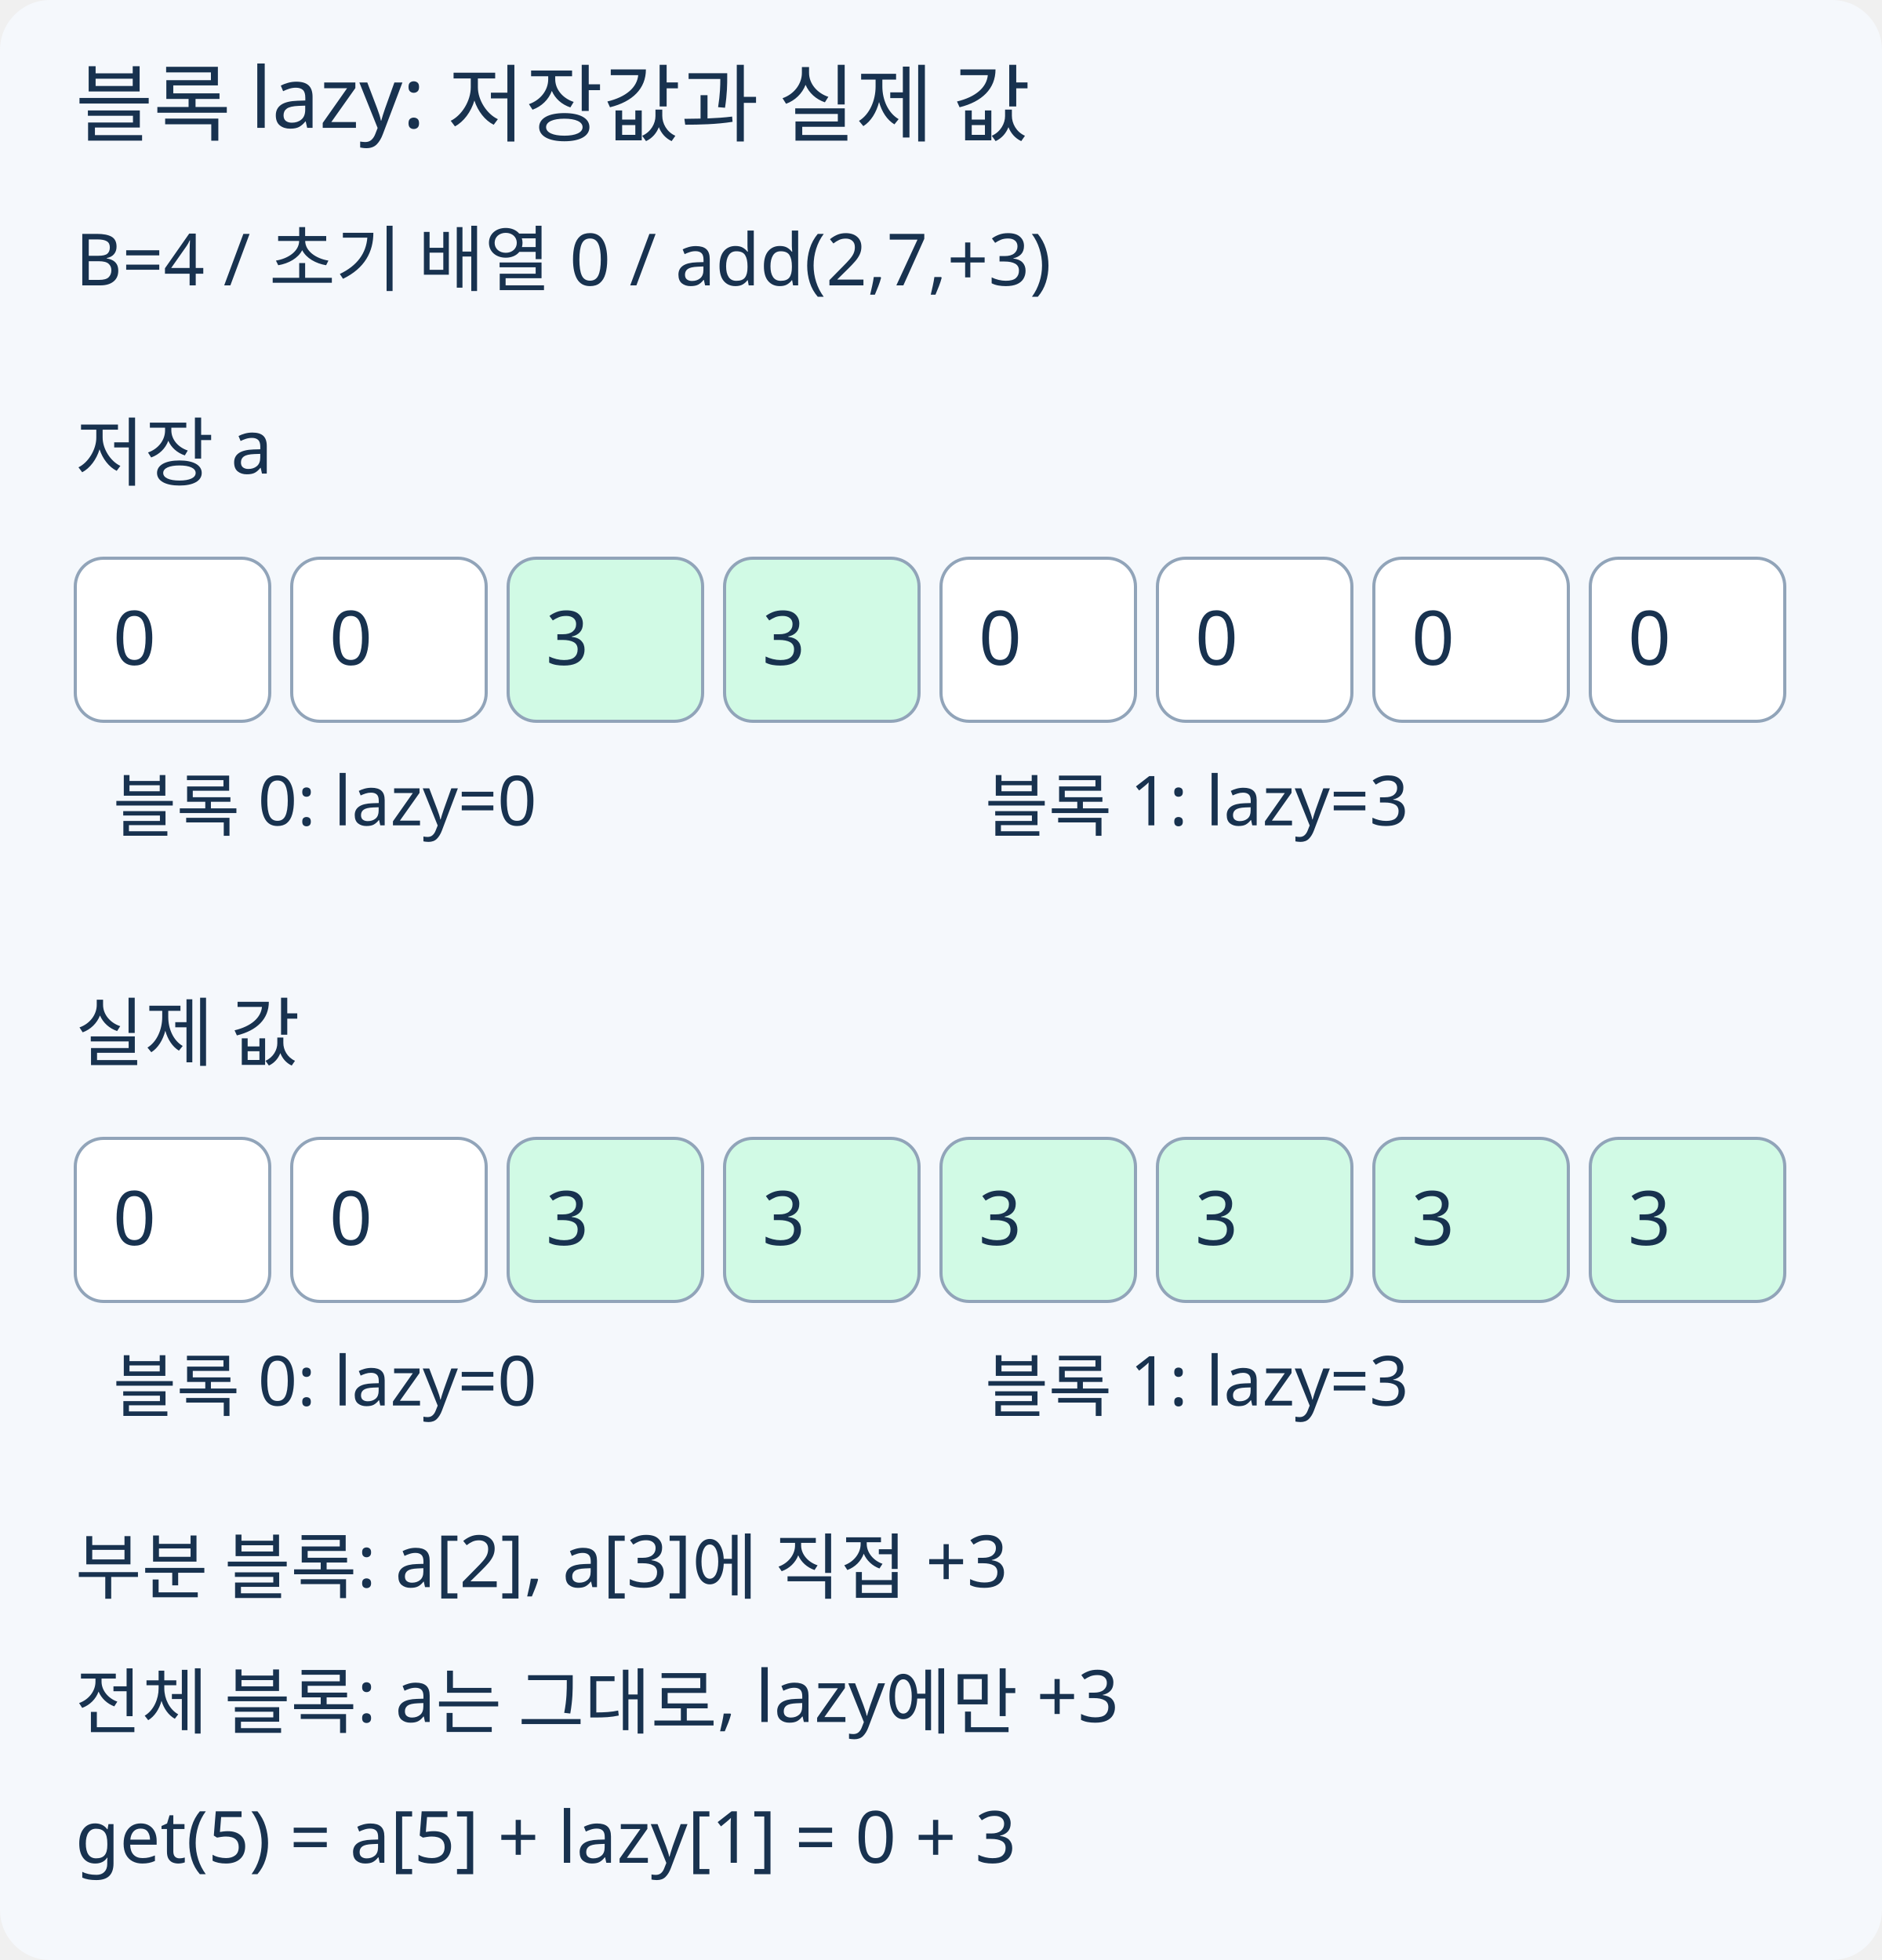
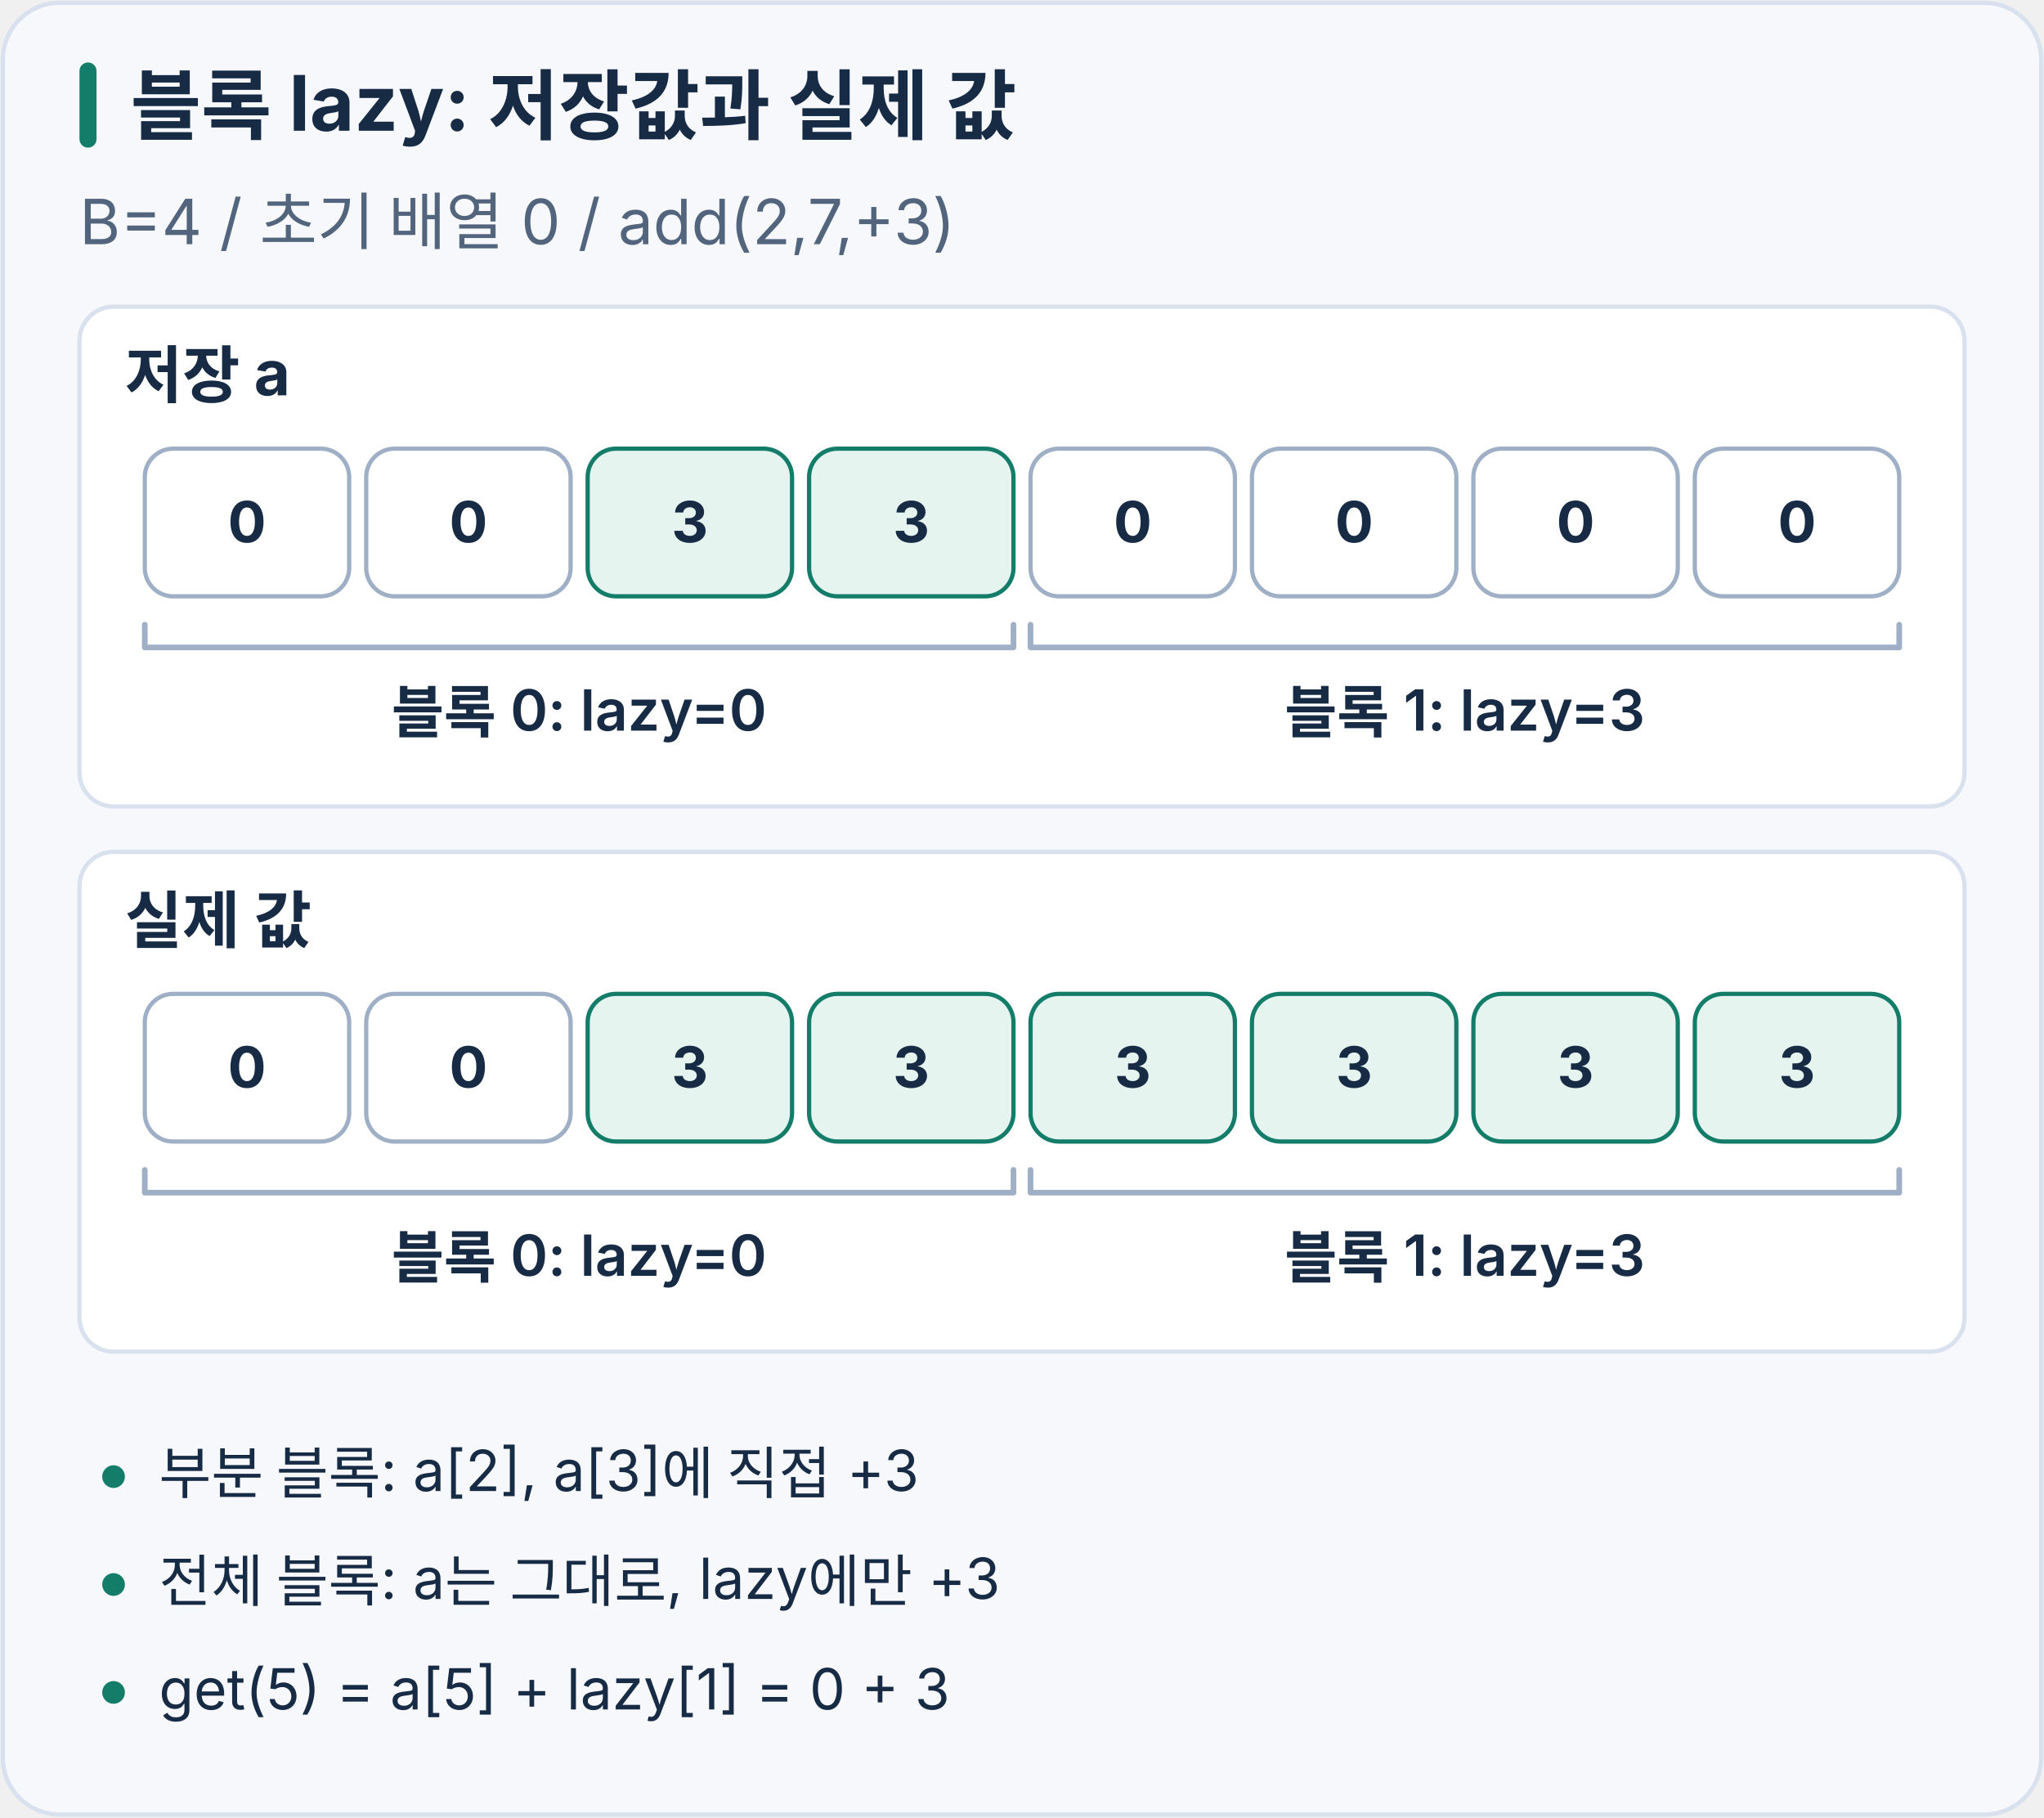
- <svg xmlns="http://www.w3.org/2000/svg" viewBox="0 0 600 625" role="img" aria-labelledby="title desc">
-   <defs>
-     <marker id="arrow" viewBox="0 0 10 10" refX="9" refY="5" markerWidth="7" markerHeight="7" orient="auto">
-       <path d="M0 0 L10 5 L0 10z" fill="#607b98" />
-     </marker>
-   </defs>
-   <style>text{font-family:system-ui,sans-serif}path,rect,circle{vector-effect:non-scaling-stroke}</style>
-   <rect width="600" height="625" rx="16" fill="#f5f8fc" />
-   <text x="24" y="43" font-size="27" fill="#18324f">블록 lazy: 저장값과 실제 값</text>
-   <text x="24" y="91" font-size="23" fill="#18324f">B=4 / 초기 배열 0 / add(2,7,+3)</text>
-   <text x="24" y="153" font-size="24" fill="#18324f">저장 a</text>
-   <rect x="24" y="178" width="62" height="52" rx="9" fill="#fff" stroke="#91a4b9" />
-   <text x="36" y="212.0" font-size="24" fill="#18324f">0</text>
-   <rect x="93" y="178" width="62" height="52" rx="9" fill="#fff" stroke="#91a4b9" />
-   <text x="105" y="212.0" font-size="24" fill="#18324f">0</text>
-   <rect x="162" y="178" width="62" height="52" rx="9" fill="#d1fae5" stroke="#91a4b9" />
-   <text x="174" y="212.0" font-size="24" fill="#18324f">3</text>
-   <rect x="231" y="178" width="62" height="52" rx="9" fill="#d1fae5" stroke="#91a4b9" />
-   <text x="243" y="212.0" font-size="24" fill="#18324f">3</text>
-   <rect x="300" y="178" width="62" height="52" rx="9" fill="#fff" stroke="#91a4b9" />
-   <text x="312" y="212.0" font-size="24" fill="#18324f">0</text>
-   <rect x="369" y="178" width="62" height="52" rx="9" fill="#fff" stroke="#91a4b9" />
-   <text x="381" y="212.0" font-size="24" fill="#18324f">0</text>
-   <rect x="438" y="178" width="62" height="52" rx="9" fill="#fff" stroke="#91a4b9" />
-   <text x="450" y="212.0" font-size="24" fill="#18324f">0</text>
-   <rect x="507" y="178" width="62" height="52" rx="9" fill="#fff" stroke="#91a4b9" />
-   <text x="519" y="212.0" font-size="24" fill="#18324f">0</text>
-   <text x="36" y="265" font-size="22" fill="#18324f">블록 0: lazy=0</text>
-   <text x="314" y="265" font-size="22" fill="#18324f">블록 1: lazy=3</text>
-   <text x="24" y="338" font-size="24" fill="#18324f">실제 값</text>
-   <rect x="24" y="363" width="62" height="52" rx="9" fill="#fff" stroke="#91a4b9" />
-   <text x="36" y="397.0" font-size="24" fill="#18324f">0</text>
-   <rect x="93" y="363" width="62" height="52" rx="9" fill="#fff" stroke="#91a4b9" />
-   <text x="105" y="397.0" font-size="24" fill="#18324f">0</text>
-   <rect x="162" y="363" width="62" height="52" rx="9" fill="#d1fae5" stroke="#91a4b9" />
-   <text x="174" y="397.0" font-size="24" fill="#18324f">3</text>
-   <rect x="231" y="363" width="62" height="52" rx="9" fill="#d1fae5" stroke="#91a4b9" />
-   <text x="243" y="397.0" font-size="24" fill="#18324f">3</text>
-   <rect x="300" y="363" width="62" height="52" rx="9" fill="#d1fae5" stroke="#91a4b9" />
-   <text x="312" y="397.0" font-size="24" fill="#18324f">3</text>
-   <rect x="369" y="363" width="62" height="52" rx="9" fill="#d1fae5" stroke="#91a4b9" />
-   <text x="381" y="397.0" font-size="24" fill="#18324f">3</text>
-   <rect x="438" y="363" width="62" height="52" rx="9" fill="#d1fae5" stroke="#91a4b9" />
-   <text x="450" y="397.0" font-size="24" fill="#18324f">3</text>
-   <rect x="507" y="363" width="62" height="52" rx="9" fill="#d1fae5" stroke="#91a4b9" />
-   <text x="519" y="397.0" font-size="24" fill="#18324f">3</text>
-   <text x="36" y="450" font-size="22" fill="#18324f">블록 0: lazy=0</text>
-   <text x="314" y="450" font-size="22" fill="#18324f">블록 1: lazy=3</text>
-   <text x="24" y="508" font-size="23" fill="#18324f">부분 블록: a[2], a[3]에 직접 +3</text>
-   <text x="24" y="551" font-size="23" fill="#18324f">전체 블록: a는 그대로, lazy에만 +3</text>
-   <text x="24" y="594" font-size="23" fill="#18324f">get(5) = a[5] + lazy[1] = 0 + 3</text>
+ <svg xmlns="http://www.w3.org/2000/svg" viewBox="0 0 720 640" role="img" aria-labelledby="title desc">
+   <style>text{font-family:-apple-system,BlinkMacSystemFont,"Apple SD Gothic Neo","Noto Sans KR",sans-serif}</style>
+   <rect x="1" y="1" width="718" height="638" rx="20" fill="#f6f8fc" stroke="#d8e1ed" stroke-width="1.5" />
+   <rect x="28" y="22" width="6" height="30" rx="3" fill="#147d69" />
+   <text x="46" y="47" font-size="27" fill="#172b45" font-weight="750">블록 lazy: 저장값과 실제 값</text>
+   <text x="28" y="86" font-size="22" fill="#53657d" font-weight="400">B=4 / 초기 배열 0 / add(2,7,+3)</text>
+   <rect x="28" y="108" width="664" height="176" rx="12" fill="#fff" stroke="#d8e1ed" stroke-width="1.5" />
+   <text x="44" y="140" font-size="22" fill="#172b45" font-weight="700">저장 a</text>
+   <rect x="51" y="158" width="72" height="52" rx="10" fill="#fff" stroke="#9fb0c6" stroke-width="1.5" />
+   <text x="87" y="191" font-size="20" fill="#172b45" font-weight="700" text-anchor="middle">0</text>
+   <rect x="129" y="158" width="72" height="52" rx="10" fill="#fff" stroke="#9fb0c6" stroke-width="1.5" />
+   <text x="165" y="191" font-size="20" fill="#172b45" font-weight="700" text-anchor="middle">0</text>
+   <rect x="207" y="158" width="72" height="52" rx="10" fill="#e5f4ef" stroke="#147d69" stroke-width="1.5" />
+   <text x="243" y="191" font-size="20" fill="#172b45" font-weight="700" text-anchor="middle">3</text>
+   <rect x="285" y="158" width="72" height="52" rx="10" fill="#e5f4ef" stroke="#147d69" stroke-width="1.5" />
+   <text x="321" y="191" font-size="20" fill="#172b45" font-weight="700" text-anchor="middle">3</text>
+   <rect x="363" y="158" width="72" height="52" rx="10" fill="#fff" stroke="#9fb0c6" stroke-width="1.5" />
+   <text x="399" y="191" font-size="20" fill="#172b45" font-weight="700" text-anchor="middle">0</text>
+   <rect x="441" y="158" width="72" height="52" rx="10" fill="#fff" stroke="#9fb0c6" stroke-width="1.5" />
+   <text x="477" y="191" font-size="20" fill="#172b45" font-weight="700" text-anchor="middle">0</text>
+   <rect x="519" y="158" width="72" height="52" rx="10" fill="#fff" stroke="#9fb0c6" stroke-width="1.5" />
+   <text x="555" y="191" font-size="20" fill="#172b45" font-weight="700" text-anchor="middle">0</text>
+   <rect x="597" y="158" width="72" height="52" rx="10" fill="#fff" stroke="#9fb0c6" stroke-width="1.5" />
+   <text x="633" y="191" font-size="20" fill="#172b45" font-weight="700" text-anchor="middle">0</text>
+   <path d="M51 220 V228 H357 V220" fill="none" stroke="#9fb0c6" stroke-width="2" stroke-linecap="round" stroke-linejoin="round" />
+   <text x="204" y="258" font-size="20" fill="#172b45" font-weight="600" text-anchor="middle">블록 0: lazy=0</text>
+   <path d="M363 220 V228 H669 V220" fill="none" stroke="#9fb0c6" stroke-width="2" stroke-linecap="round" stroke-linejoin="round" />
+   <text x="516" y="258" font-size="20" fill="#172b45" font-weight="600" text-anchor="middle">블록 1: lazy=3</text>
+   <rect x="28" y="300" width="664" height="176" rx="12" fill="#fff" stroke="#d8e1ed" stroke-width="1.5" />
+   <text x="44" y="332" font-size="22" fill="#172b45" font-weight="700">실제 값</text>
+   <rect x="51" y="350" width="72" height="52" rx="10" fill="#fff" stroke="#9fb0c6" stroke-width="1.5" />
+   <text x="87" y="383" font-size="20" fill="#172b45" font-weight="700" text-anchor="middle">0</text>
+   <rect x="129" y="350" width="72" height="52" rx="10" fill="#fff" stroke="#9fb0c6" stroke-width="1.5" />
+   <text x="165" y="383" font-size="20" fill="#172b45" font-weight="700" text-anchor="middle">0</text>
+   <rect x="207" y="350" width="72" height="52" rx="10" fill="#e5f4ef" stroke="#147d69" stroke-width="1.5" />
+   <text x="243" y="383" font-size="20" fill="#172b45" font-weight="700" text-anchor="middle">3</text>
+   <rect x="285" y="350" width="72" height="52" rx="10" fill="#e5f4ef" stroke="#147d69" stroke-width="1.5" />
+   <text x="321" y="383" font-size="20" fill="#172b45" font-weight="700" text-anchor="middle">3</text>
+   <rect x="363" y="350" width="72" height="52" rx="10" fill="#e5f4ef" stroke="#147d69" stroke-width="1.5" />
+   <text x="399" y="383" font-size="20" fill="#172b45" font-weight="700" text-anchor="middle">3</text>
+   <rect x="441" y="350" width="72" height="52" rx="10" fill="#e5f4ef" stroke="#147d69" stroke-width="1.5" />
+   <text x="477" y="383" font-size="20" fill="#172b45" font-weight="700" text-anchor="middle">3</text>
+   <rect x="519" y="350" width="72" height="52" rx="10" fill="#e5f4ef" stroke="#147d69" stroke-width="1.5" />
+   <text x="555" y="383" font-size="20" fill="#172b45" font-weight="700" text-anchor="middle">3</text>
+   <rect x="597" y="350" width="72" height="52" rx="10" fill="#e5f4ef" stroke="#147d69" stroke-width="1.5" />
+   <text x="633" y="383" font-size="20" fill="#172b45" font-weight="700" text-anchor="middle">3</text>
+   <path d="M51 412 V420 H357 V412" fill="none" stroke="#9fb0c6" stroke-width="2" stroke-linecap="round" stroke-linejoin="round" />
+   <text x="204" y="450" font-size="20" fill="#172b45" font-weight="600" text-anchor="middle">블록 0: lazy=0</text>
+   <path d="M363 412 V420 H669 V412" fill="none" stroke="#9fb0c6" stroke-width="2" stroke-linecap="round" stroke-linejoin="round" />
+   <text x="516" y="450" font-size="20" fill="#172b45" font-weight="600" text-anchor="middle">블록 1: lazy=3</text>
+   <circle cx="40" cy="520.0" r="4" fill="#147d69" />
+   <text x="56" y="526" font-size="20" fill="#172b45">부분 블록: a[2], a[3]에 직접 +3</text>
+   <circle cx="40" cy="558.0" r="4" fill="#147d69" />
+   <text x="56" y="564" font-size="20" fill="#172b45">전체 블록: a는 그대로, lazy에만 +3</text>
+   <circle cx="40" cy="596.0" r="4" fill="#147d69" />
+   <text x="56" y="602" font-size="20" fill="#172b45">get(5) = a[5] + lazy[1] = 0 + 3</text>
</svg>
